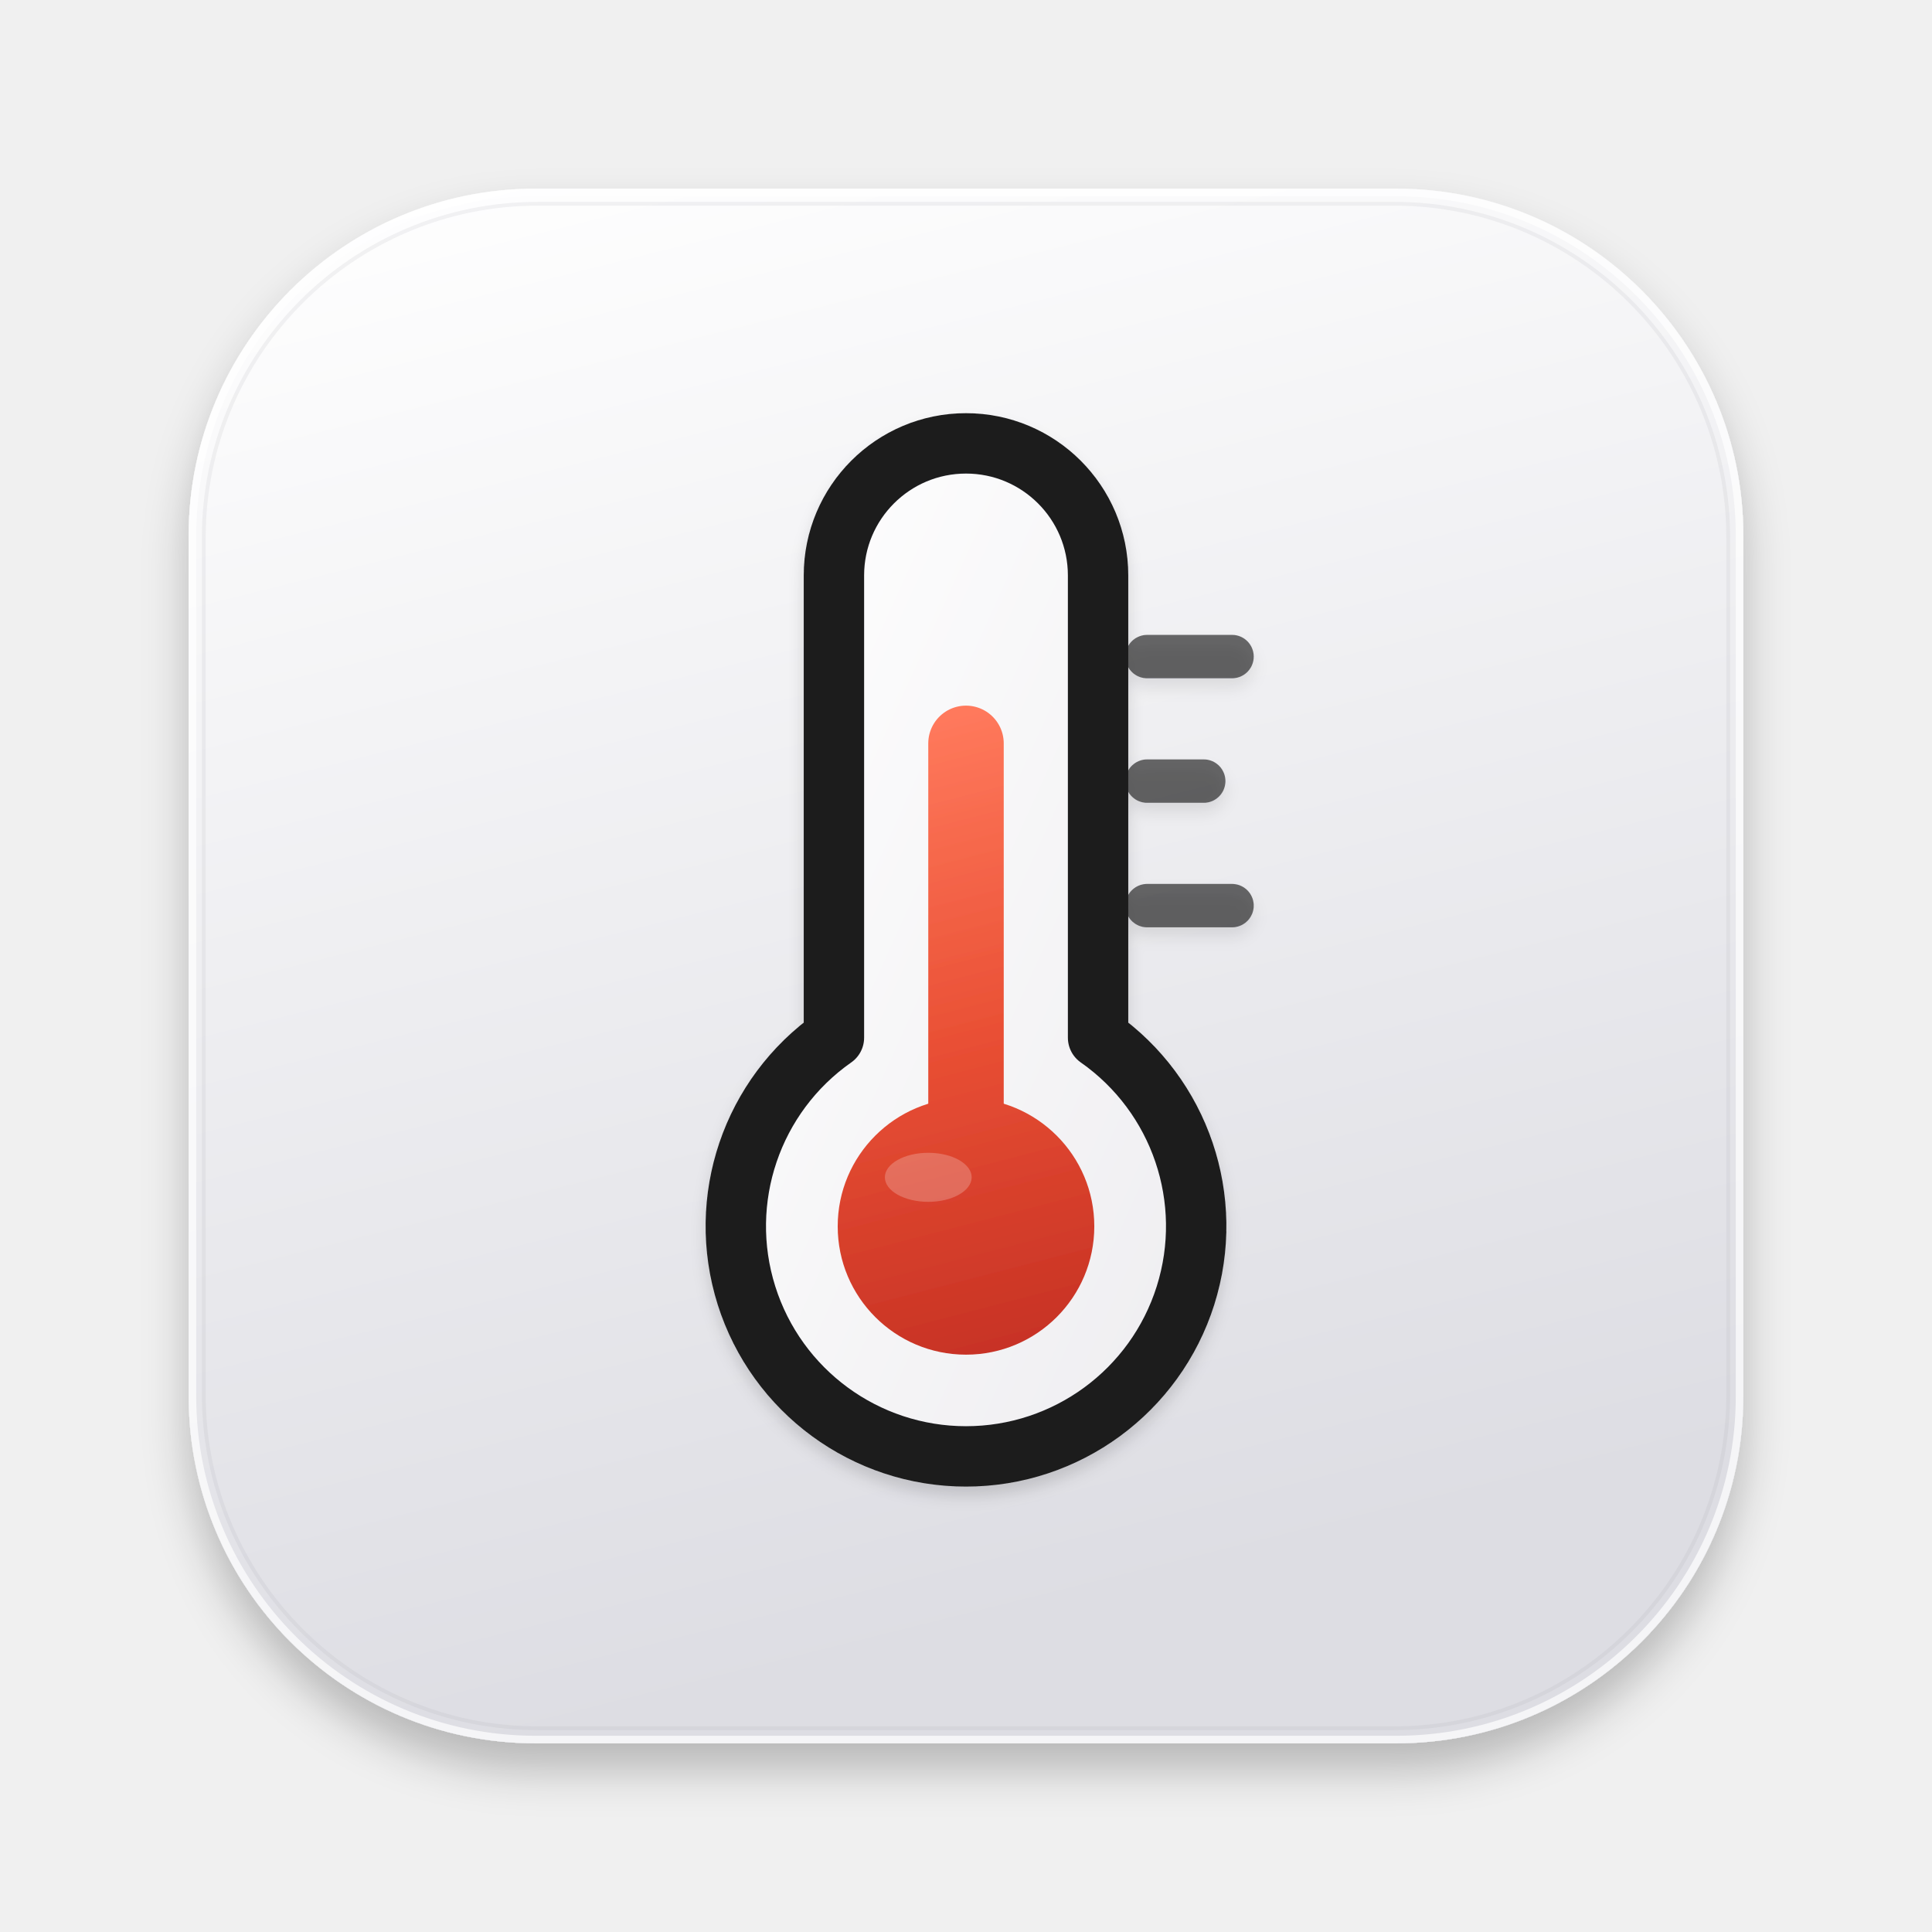
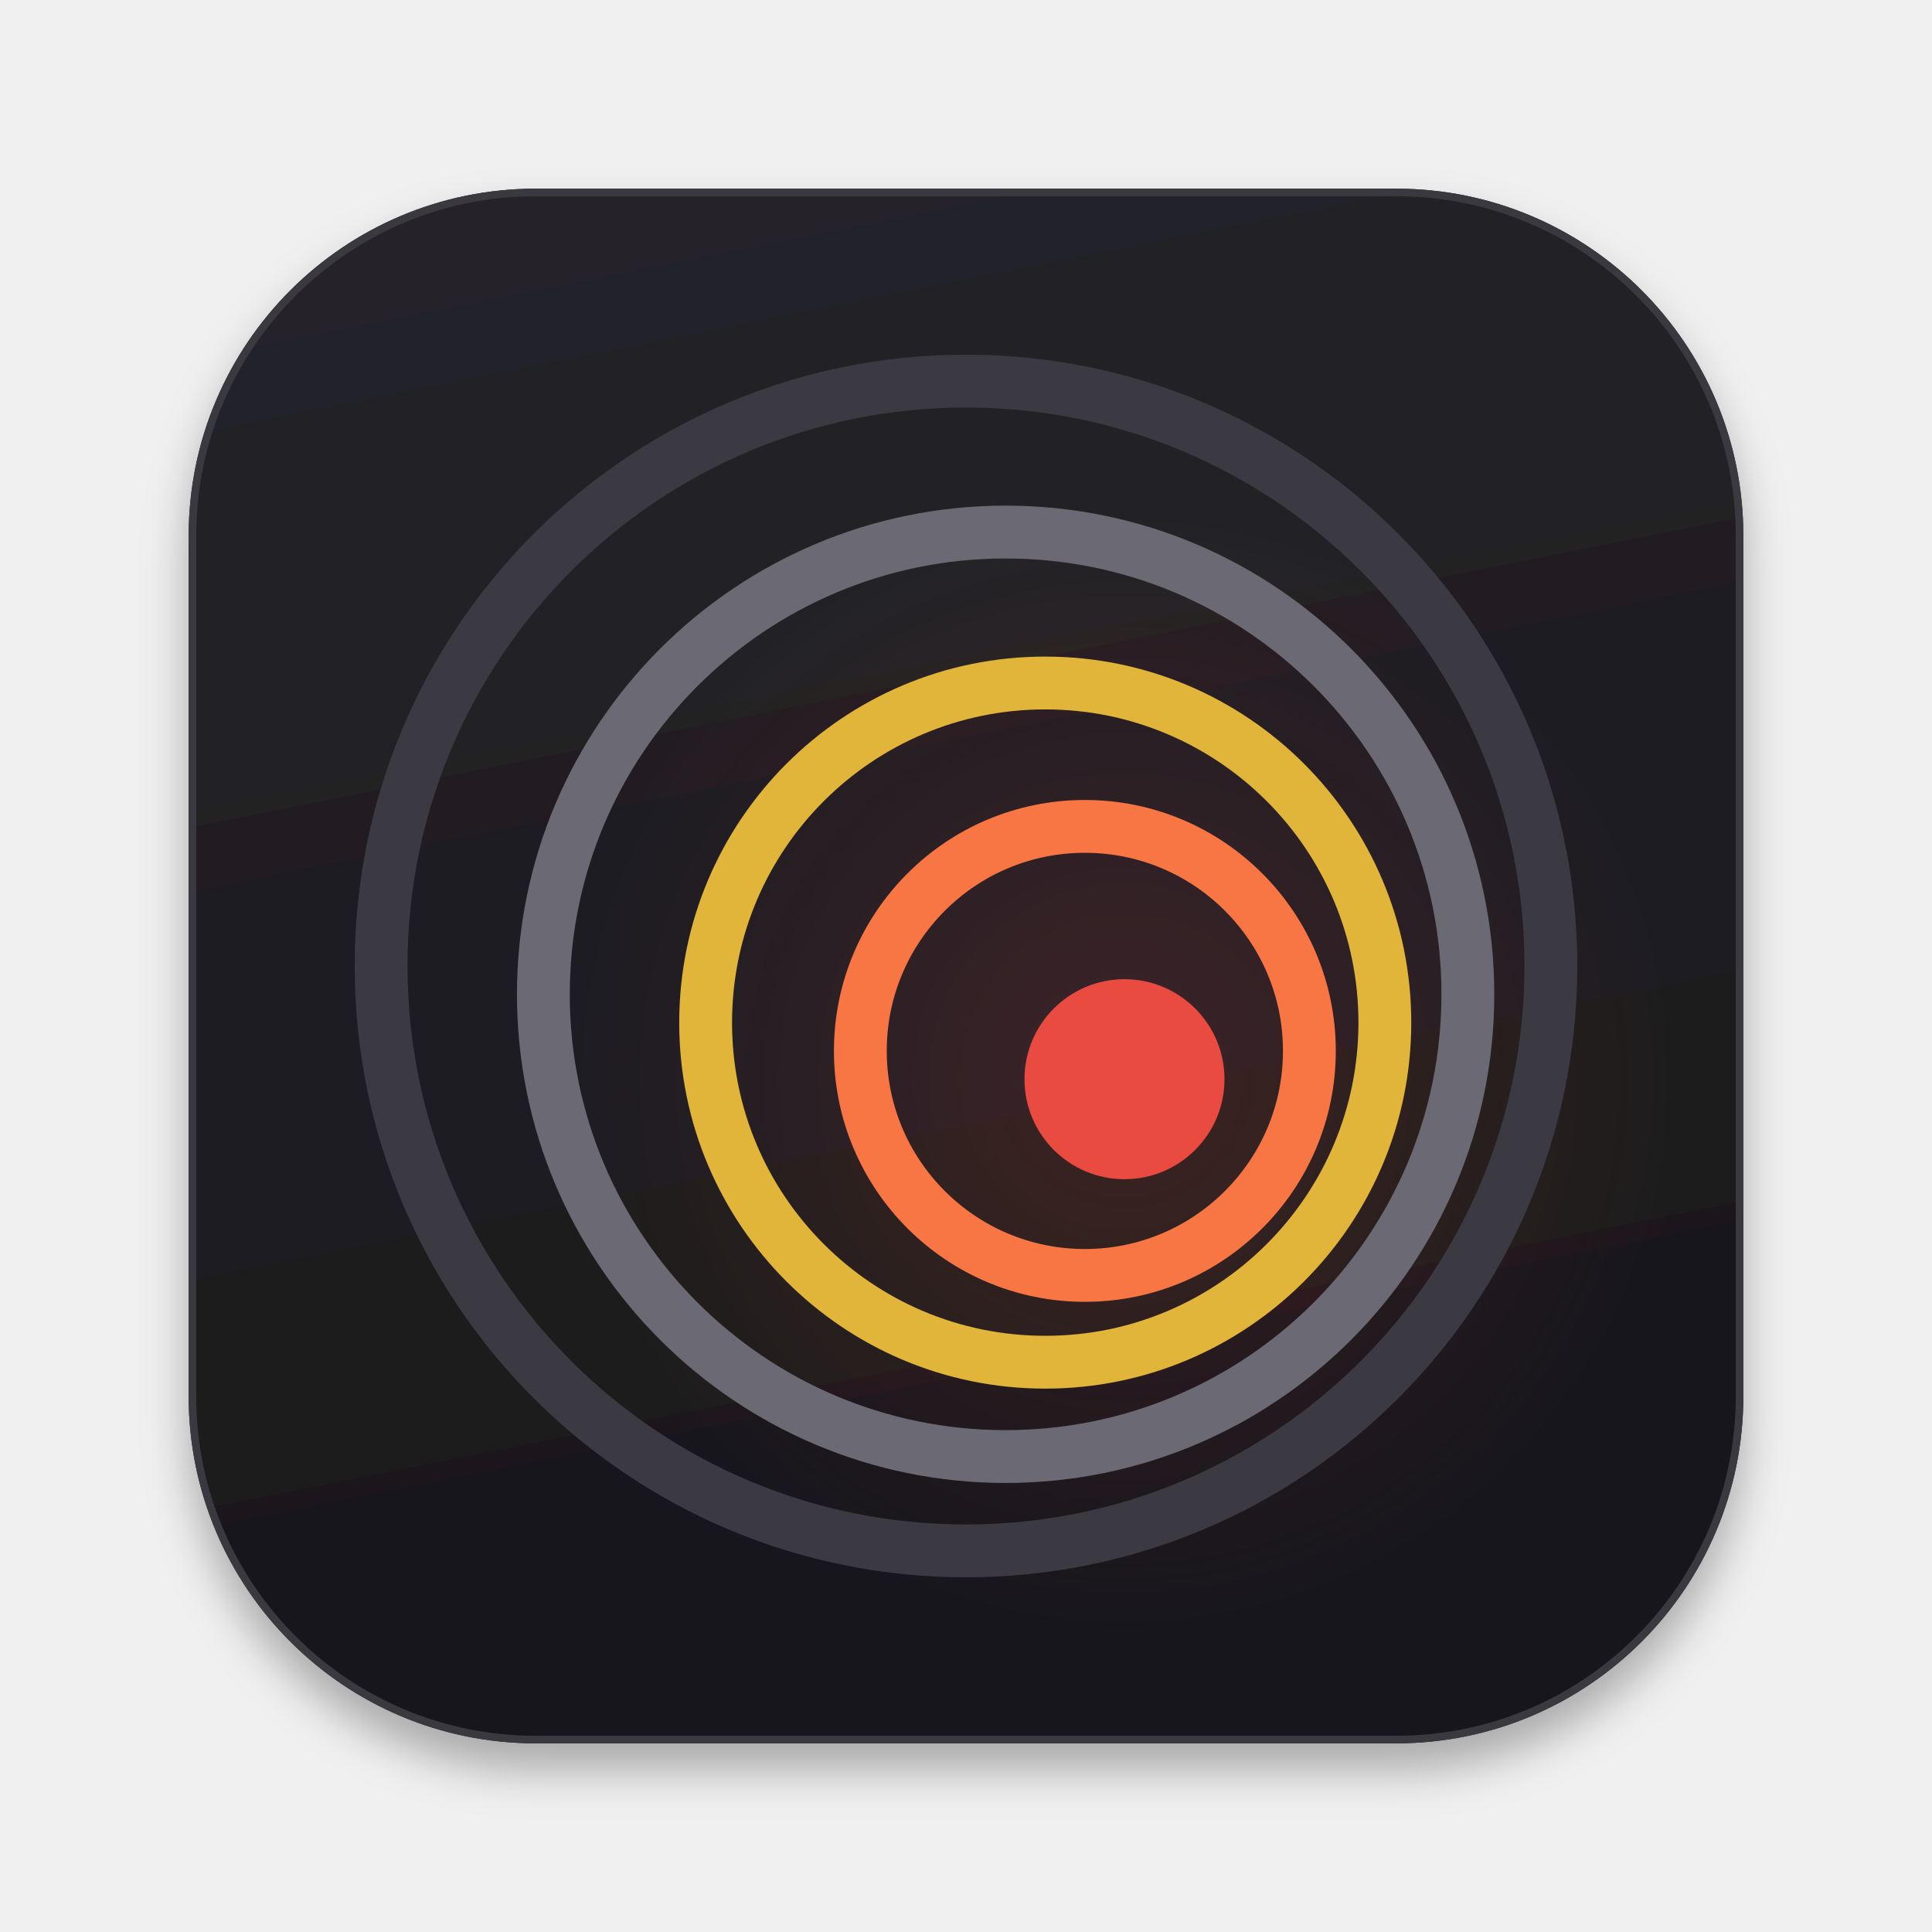
<svg xmlns="http://www.w3.org/2000/svg" width="1024" height="1024" viewBox="0 0 1024 1024">
  <defs>
-     <linearGradient id="body" x1="0" y1="0" x2=".25" y2="1">
-       <stop stop-color="#ffffff" />
-       <stop offset="1" stop-color="#dddde3" />
+     <linearGradient id="body" x1="0" y1="0" x2=".2" y2="1">
+       <stop stop-color="#26252b" />
+       <stop offset="1" stop-color="#17171a" />
    </linearGradient>
-     <linearGradient id="glass" x1="0" y1="0" x2="1" y2="1">
-       <stop stop-color="#ffffff" />
-       <stop offset="1" stop-color="#eeedf0" />
-     </linearGradient>
-     <linearGradient id="mercury" gradientUnits="userSpaceOnUse" x1="465" y1="390" x2="550" y2="718">
-       <stop stop-color="#ff795c" />
-       <stop offset=".5" stop-color="#e94f34" />
-       <stop offset="1" stop-color="#c63124" />
-     </linearGradient>
-     <linearGradient id="lens" x1="0" y1="0" x2="1" y2="1">
-       <stop stop-color="#3a84e3" />
-       <stop offset="1" stop-color="#074dba" />
-     </linearGradient>
+     <radialGradient id="glow" gradientUnits="userSpaceOnUse" cx="596" cy="572" r="300">
+       <stop stop-color="#ea4b41" stop-opacity=".16" />
+       <stop offset="1" stop-color="#ea4b41" stop-opacity="0" />
+     </radialGradient>
    <filter id="shadow" x="-20%" y="-20%" width="140%" height="150%" color-interpolation-filters="sRGB">
-       <feDropShadow dx="0" dy="14" stdDeviation="12" flood-color="#000000" flood-opacity=".24" />
-     </filter>
-     <filter id="raised" x="-20%" y="-20%" width="140%" height="140%" color-interpolation-filters="sRGB">
-       <feDropShadow dx="0" dy="5" stdDeviation="4" flood-color="#000000" flood-opacity=".14" />
+       <feDropShadow dx="0" dy="14" stdDeviation="12" flood-color="#000000" flood-opacity=".3" />
    </filter>
  </defs>
  <rect x="100" y="100" width="824" height="824" rx="184" fill="url(#body)" filter="url(#shadow)" />
-   <rect x="102" y="102" width="820" height="820" rx="182" fill="none" stroke="#ffffff" stroke-width="4" opacity=".7" />
-   <rect x="108" y="108" width="808" height="808" rx="177" fill="none" stroke="#9898a0" stroke-width="2" opacity=".12" />
-   <g filter="url(#raised)">
-     <path d="M442 550 V305 A70 70 0 0 1 582 305 V550 A122 122 0 1 1 442 550 Z" fill="url(#glass)" stroke="#1b1b1f" stroke-width="32" stroke-linejoin="round" />
-     <path d="M512 394 V626" fill="none" stroke="url(#mercury)" stroke-width="40" stroke-linecap="round" />
-     <circle cx="512" cy="650" r="68" fill="url(#mercury)" />
-     <ellipse cx="492" cy="624" rx="23" ry="13" fill="#ffffff" opacity=".22" />
-     <path d="M608 348 H653 M608 414 H638 M608 480 H653" fill="none" stroke="#1b1b1f" stroke-width="23" stroke-linecap="round" opacity=".65" />
+   <rect x="100" y="100" width="824" height="824" rx="184" fill="url(#glow)" />
+   <rect x="102" y="102" width="820" height="820" rx="182" fill="none" stroke="#3a3940" stroke-width="4" />
+   <g fill="none" stroke-width="28">
+     <circle cx="512" cy="512" r="310" stroke="#3b3a42" />
+     <circle cx="533" cy="527" r="245" stroke="#6b6a74" />
+     <circle cx="554" cy="542" r="180" stroke="#e1b539" />
+     <circle cx="575" cy="557" r="119" stroke="#f77643" />
  </g>
+   <circle cx="596" cy="572" r="53" fill="#ea4b41" />
</svg>
